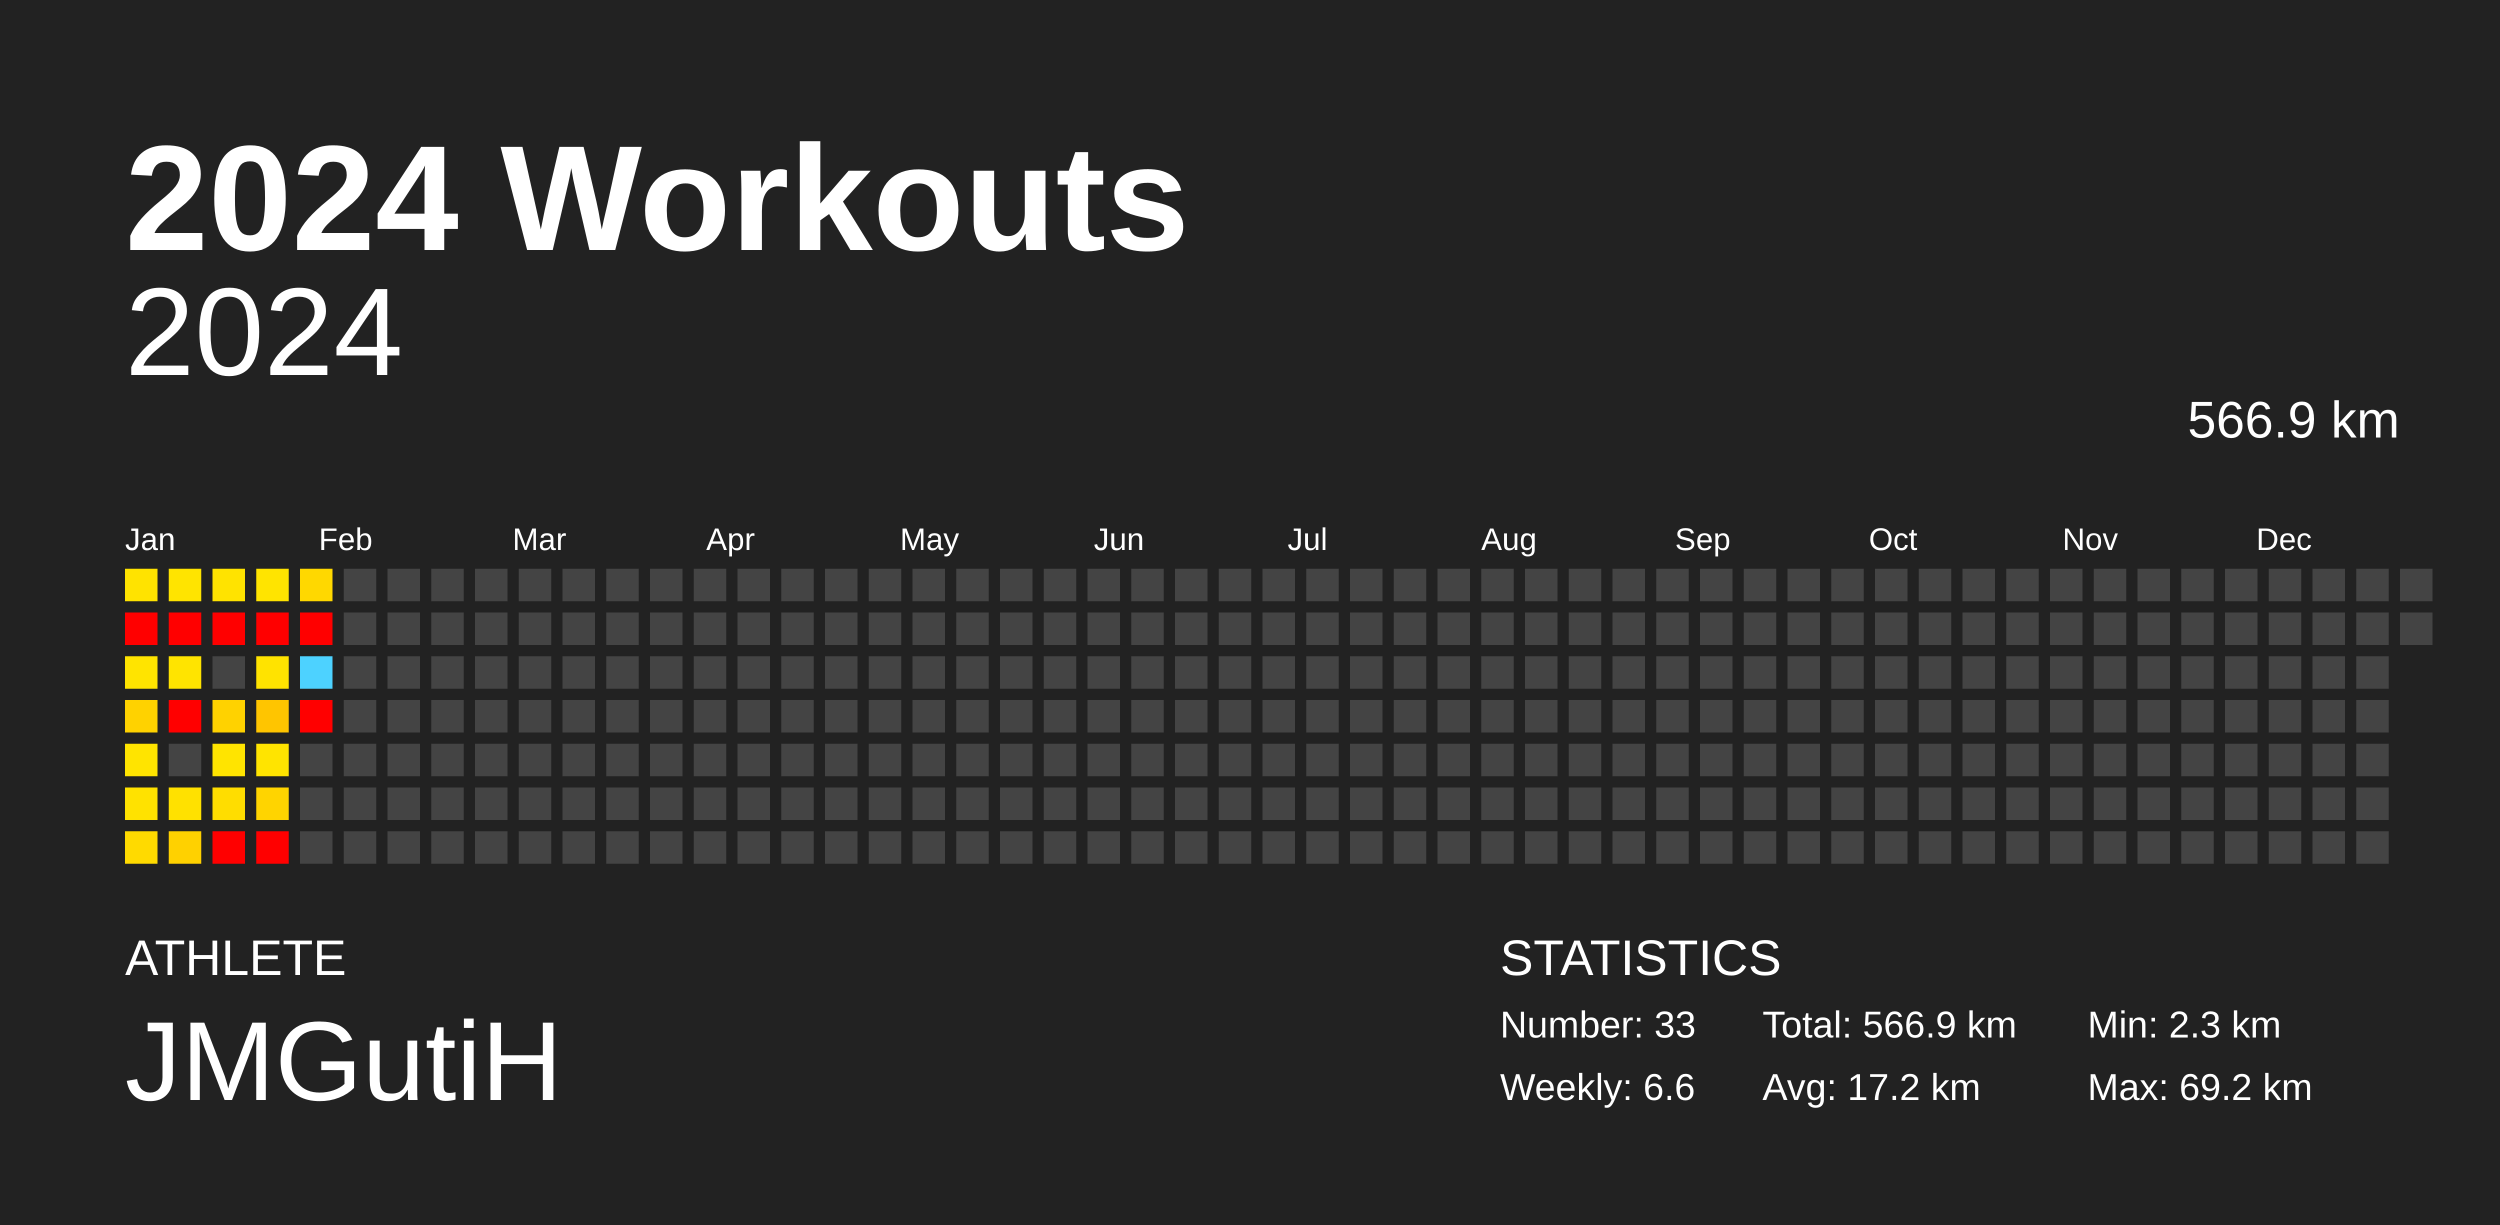
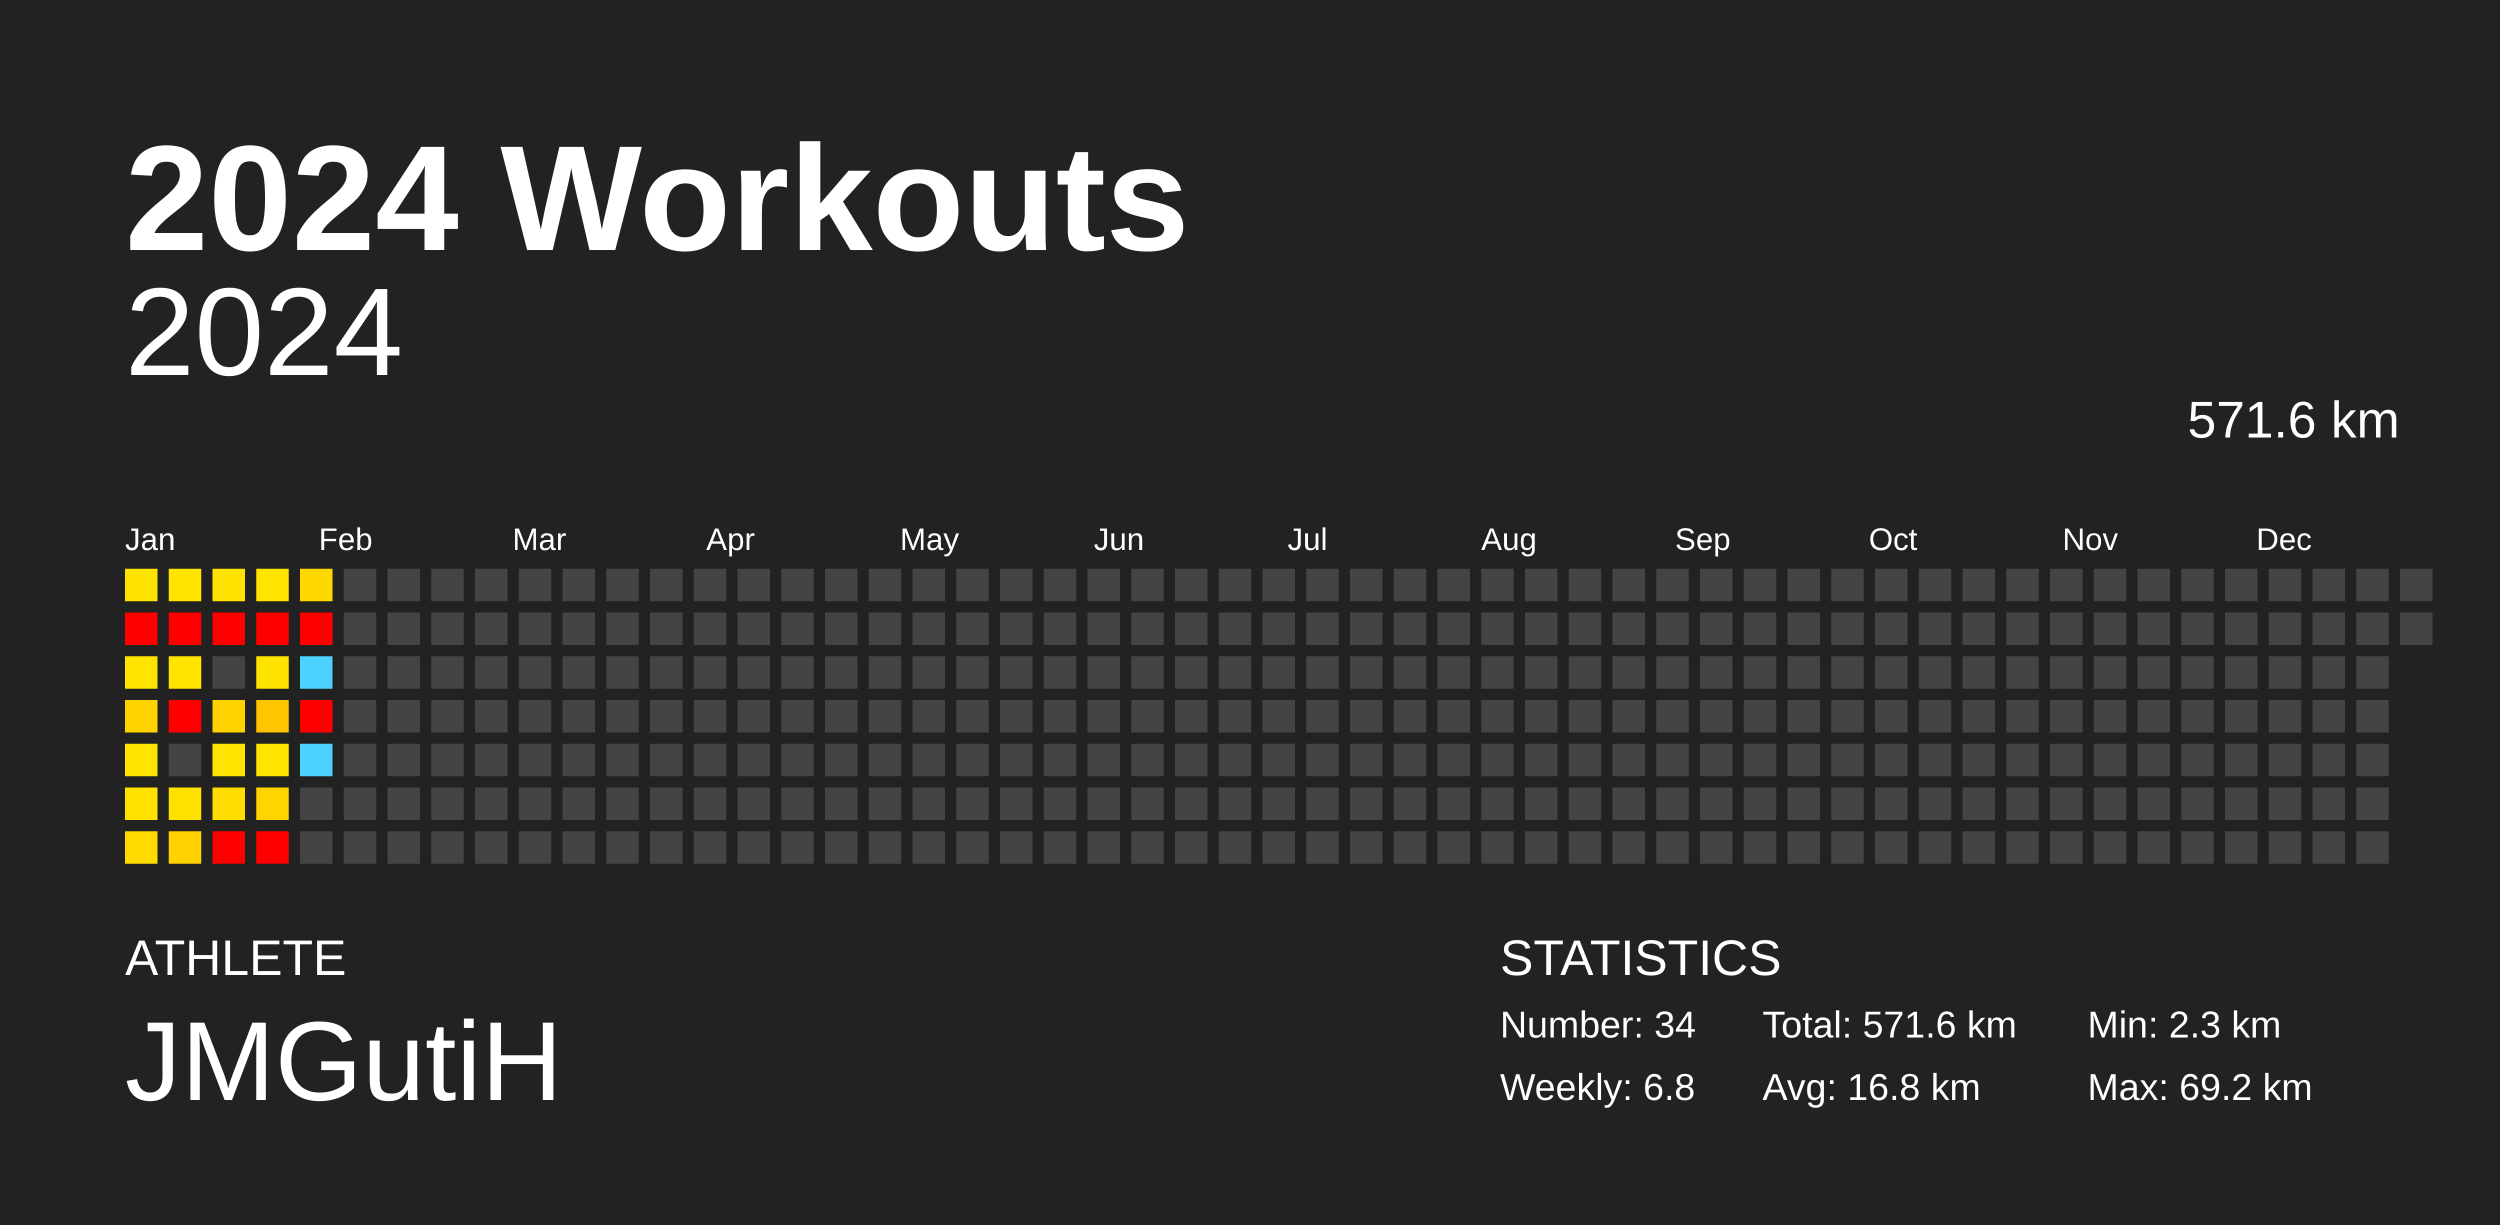
<svg xmlns="http://www.w3.org/2000/svg" baseProfile="full" height="98mm" version="1.1" viewBox="0,0,200,98" width="200mm">
  <defs />
  <rect fill="#222222" height="98" width="200" x="0" y="0" />
  <text fill="#FFFFFF" style="font-size:12px; font-family:Arial; font-weight:bold;" x="10" y="20">2024 Workouts</text>
  <text fill="#FFFFFF" style="font-size:4px; font-family:Arial" x="10" y="78">ATHLETE</text>
  <text fill="#FFFFFF" style="font-size:9px; font-family:Arial" x="10" y="88">JMGutiH</text>
  <text fill="#FFFFFF" style="font-size:4px; font-family:Arial" x="120" y="78">STATISTICS</text>
-   <text fill="#FFFFFF" style="font-size:3px; font-family:Arial" x="120" y="83">Number: 33</text>
-   <text fill="#FFFFFF" style="font-size:3px; font-family:Arial" x="120" y="88">Weekly: 6.6</text>
-   <text fill="#FFFFFF" style="font-size:3px; font-family:Arial" x="141" y="83">Total: 566.9 km</text>
-   <text fill="#FFFFFF" style="font-size:3px; font-family:Arial" x="141" y="88">Avg: 17.2 km</text>
+   <text fill="#FFFFFF" style="font-size:3px; font-family:Arial" x="120" y="83">Number: 34</text>
+   <text fill="#FFFFFF" style="font-size:3px; font-family:Arial" x="120" y="88">Weekly: 6.8</text>
+   <text fill="#FFFFFF" style="font-size:3px; font-family:Arial" x="141" y="83">Total: 571.6 km</text>
+   <text fill="#FFFFFF" style="font-size:3px; font-family:Arial" x="141" y="88">Avg: 16.8 km</text>
  <text fill="#FFFFFF" style="font-size:3px; font-family:Arial" x="167" y="83">Min: 2.3 km</text>
  <text fill="#FFFFFF" style="font-size:3px; font-family:Arial" x="167" y="88">Max: 69.2 km</text>
  <text alignment-baseline="hanging" fill="#FFFFFF" style="font-size:10.0px; font-family:Arial;" x="10" y="30">2024</text>
-   <text alignment-baseline="hanging" fill="#FFFFFF" style="font-size:4.125px; font-family:Arial;" x="175" y="35">566.9 km</text>
+   <text alignment-baseline="hanging" fill="#FFFFFF" style="font-size:4.125px; font-family:Arial;" x="175" y="35">571.6 km</text>
  <text fill="#FFFFFF" style="font-size:2.5px; font-family:Arial" x="10.0" y="44">Jan</text>
  <text fill="#FFFFFF" style="font-size:2.5px; font-family:Arial" x="25.5" y="44">Feb</text>
  <text fill="#FFFFFF" style="font-size:2.5px; font-family:Arial" x="41.0" y="44">Mar</text>
  <text fill="#FFFFFF" style="font-size:2.5px; font-family:Arial" x="56.5" y="44">Apr</text>
  <text fill="#FFFFFF" style="font-size:2.5px; font-family:Arial" x="72.0" y="44">May</text>
  <text fill="#FFFFFF" style="font-size:2.5px; font-family:Arial" x="87.5" y="44">Jun</text>
  <text fill="#FFFFFF" style="font-size:2.5px; font-family:Arial" x="103.0" y="44">Jul</text>
  <text fill="#FFFFFF" style="font-size:2.5px; font-family:Arial" x="118.5" y="44">Aug</text>
  <text fill="#FFFFFF" style="font-size:2.5px; font-family:Arial" x="134.0" y="44">Sep</text>
  <text fill="#FFFFFF" style="font-size:2.5px; font-family:Arial" x="149.5" y="44">Oct</text>
  <text fill="#FFFFFF" style="font-size:2.5px; font-family:Arial" x="165.0" y="44">Nov</text>
  <text fill="#FFFFFF" style="font-size:2.5px; font-family:Arial" x="180.5" y="44">Dec</text>
  <rect fill="#ffe300" height="2.6" width="2.6" x="10.0" y="45.5" />
  <rect fill="red" height="2.6" width="2.6" x="10.0" y="49.0" />
  <rect fill="#ffe400" height="2.6" width="2.6" x="10.0" y="52.5" />
  <rect fill="#ffd200" height="2.6" width="2.6" x="10.0" y="56.0" />
  <rect fill="#ffe400" height="2.6" width="2.6" x="10.0" y="59.5" />
  <rect fill="#ffe200" height="2.6" width="2.6" x="10.0" y="63.0" />
  <rect fill="#ffda00" height="2.6" width="2.6" x="10.0" y="66.5" />
  <rect fill="#ffe400" height="2.6" width="2.6" x="13.5" y="45.5" />
  <rect fill="red" height="2.6" width="2.6" x="13.5" y="49.0" />
  <rect fill="#ffe400" height="2.6" width="2.6" x="13.5" y="52.5" />
  <rect fill="red" height="2.6" width="2.6" x="13.5" y="56.0" />
  <rect fill="#444444" height="2.6" width="2.6" x="13.5" y="59.5" />
  <rect fill="#ffe100" height="2.6" width="2.6" x="13.5" y="63.0" />
  <rect fill="#ffd100" height="2.6" width="2.6" x="13.5" y="66.5" />
  <rect fill="#ffe300" height="2.6" width="2.6" x="17.0" y="45.5" />
  <rect fill="red" height="2.6" width="2.6" x="17.0" y="49.0" />
  <rect fill="#444444" height="2.6" width="2.6" x="17.0" y="52.5" />
  <rect fill="#ffd200" height="2.6" width="2.6" x="17.0" y="56.0" />
  <rect fill="#ffe400" height="2.6" width="2.6" x="17.0" y="59.5" />
  <rect fill="#ffdd00" height="2.6" width="2.6" x="17.0" y="63.0" />
  <rect fill="red" height="2.6" width="2.6" x="17.0" y="66.5" />
  <rect fill="#ffe400" height="2.6" width="2.6" x="20.5" y="45.5" />
  <rect fill="red" height="2.6" width="2.6" x="20.5" y="49.0" />
  <rect fill="#ffe300" height="2.6" width="2.6" x="20.5" y="52.5" />
  <rect fill="#ffc500" height="2.6" width="2.6" x="20.5" y="56.0" />
  <rect fill="#ffe400" height="2.6" width="2.6" x="20.5" y="59.5" />
  <rect fill="#ffd400" height="2.6" width="2.6" x="20.5" y="63.0" />
  <rect fill="red" height="2.6" width="2.6" x="20.5" y="66.5" />
  <rect fill="#ffd800" height="2.6" width="2.6" x="24.0" y="45.5" />
  <rect fill="red" height="2.6" width="2.6" x="24.0" y="49.0" />
  <rect fill="#4dd2ff" height="2.6" width="2.6" x="24.0" y="52.5" />
  <rect fill="red" height="2.6" width="2.6" x="24.0" y="56.0" />
-   <rect fill="#444444" height="2.6" width="2.6" x="24.0" y="59.5" />
+   <rect fill="#4dd2ff" height="2.6" width="2.6" x="24.0" y="59.5" />
  <rect fill="#444444" height="2.6" width="2.6" x="24.0" y="63.0" />
  <rect fill="#444444" height="2.6" width="2.6" x="24.0" y="66.5" />
  <rect fill="#444444" height="2.6" width="2.6" x="27.5" y="45.5" />
  <rect fill="#444444" height="2.6" width="2.6" x="27.5" y="49.0" />
  <rect fill="#444444" height="2.6" width="2.6" x="27.5" y="52.5" />
  <rect fill="#444444" height="2.6" width="2.6" x="27.5" y="56.0" />
  <rect fill="#444444" height="2.6" width="2.6" x="27.5" y="59.5" />
  <rect fill="#444444" height="2.6" width="2.6" x="27.5" y="63.0" />
  <rect fill="#444444" height="2.6" width="2.6" x="27.5" y="66.5" />
  <rect fill="#444444" height="2.6" width="2.6" x="31.0" y="45.5" />
  <rect fill="#444444" height="2.6" width="2.6" x="31.0" y="49.0" />
  <rect fill="#444444" height="2.6" width="2.6" x="31.0" y="52.5" />
  <rect fill="#444444" height="2.6" width="2.6" x="31.0" y="56.0" />
  <rect fill="#444444" height="2.6" width="2.6" x="31.0" y="59.5" />
  <rect fill="#444444" height="2.6" width="2.6" x="31.0" y="63.0" />
  <rect fill="#444444" height="2.6" width="2.6" x="31.0" y="66.5" />
  <rect fill="#444444" height="2.6" width="2.6" x="34.5" y="45.5" />
  <rect fill="#444444" height="2.6" width="2.6" x="34.5" y="49.0" />
  <rect fill="#444444" height="2.6" width="2.6" x="34.5" y="52.5" />
  <rect fill="#444444" height="2.6" width="2.6" x="34.5" y="56.0" />
  <rect fill="#444444" height="2.6" width="2.6" x="34.5" y="59.5" />
  <rect fill="#444444" height="2.6" width="2.6" x="34.5" y="63.0" />
  <rect fill="#444444" height="2.6" width="2.6" x="34.5" y="66.5" />
  <rect fill="#444444" height="2.6" width="2.6" x="38.0" y="45.5" />
  <rect fill="#444444" height="2.6" width="2.6" x="38.0" y="49.0" />
  <rect fill="#444444" height="2.6" width="2.6" x="38.0" y="52.5" />
  <rect fill="#444444" height="2.6" width="2.6" x="38.0" y="56.0" />
  <rect fill="#444444" height="2.6" width="2.6" x="38.0" y="59.5" />
  <rect fill="#444444" height="2.6" width="2.6" x="38.0" y="63.0" />
  <rect fill="#444444" height="2.6" width="2.6" x="38.0" y="66.5" />
  <rect fill="#444444" height="2.6" width="2.6" x="41.5" y="45.5" />
  <rect fill="#444444" height="2.6" width="2.6" x="41.5" y="49.0" />
  <rect fill="#444444" height="2.6" width="2.6" x="41.5" y="52.5" />
  <rect fill="#444444" height="2.6" width="2.6" x="41.5" y="56.0" />
  <rect fill="#444444" height="2.6" width="2.6" x="41.5" y="59.5" />
  <rect fill="#444444" height="2.6" width="2.6" x="41.5" y="63.0" />
  <rect fill="#444444" height="2.6" width="2.6" x="41.5" y="66.5" />
  <rect fill="#444444" height="2.6" width="2.6" x="45.0" y="45.5" />
  <rect fill="#444444" height="2.6" width="2.6" x="45.0" y="49.0" />
  <rect fill="#444444" height="2.6" width="2.6" x="45.0" y="52.5" />
  <rect fill="#444444" height="2.6" width="2.6" x="45.0" y="56.0" />
  <rect fill="#444444" height="2.6" width="2.6" x="45.0" y="59.5" />
  <rect fill="#444444" height="2.6" width="2.6" x="45.0" y="63.0" />
  <rect fill="#444444" height="2.6" width="2.6" x="45.0" y="66.5" />
  <rect fill="#444444" height="2.6" width="2.6" x="48.5" y="45.5" />
  <rect fill="#444444" height="2.6" width="2.6" x="48.5" y="49.0" />
  <rect fill="#444444" height="2.6" width="2.6" x="48.5" y="52.5" />
  <rect fill="#444444" height="2.6" width="2.6" x="48.5" y="56.0" />
  <rect fill="#444444" height="2.6" width="2.6" x="48.5" y="59.5" />
  <rect fill="#444444" height="2.6" width="2.6" x="48.5" y="63.0" />
  <rect fill="#444444" height="2.6" width="2.6" x="48.5" y="66.5" />
  <rect fill="#444444" height="2.6" width="2.6" x="52.0" y="45.5" />
  <rect fill="#444444" height="2.6" width="2.6" x="52.0" y="49.0" />
  <rect fill="#444444" height="2.6" width="2.6" x="52.0" y="52.5" />
  <rect fill="#444444" height="2.6" width="2.6" x="52.0" y="56.0" />
  <rect fill="#444444" height="2.6" width="2.6" x="52.0" y="59.5" />
  <rect fill="#444444" height="2.6" width="2.6" x="52.0" y="63.0" />
  <rect fill="#444444" height="2.6" width="2.6" x="52.0" y="66.5" />
  <rect fill="#444444" height="2.6" width="2.6" x="55.5" y="45.5" />
  <rect fill="#444444" height="2.6" width="2.6" x="55.5" y="49.0" />
  <rect fill="#444444" height="2.6" width="2.6" x="55.5" y="52.5" />
  <rect fill="#444444" height="2.6" width="2.6" x="55.5" y="56.0" />
  <rect fill="#444444" height="2.6" width="2.6" x="55.5" y="59.5" />
  <rect fill="#444444" height="2.6" width="2.6" x="55.5" y="63.0" />
  <rect fill="#444444" height="2.6" width="2.6" x="55.5" y="66.5" />
  <rect fill="#444444" height="2.6" width="2.6" x="59.0" y="45.5" />
  <rect fill="#444444" height="2.6" width="2.6" x="59.0" y="49.0" />
  <rect fill="#444444" height="2.6" width="2.6" x="59.0" y="52.5" />
  <rect fill="#444444" height="2.6" width="2.6" x="59.0" y="56.0" />
  <rect fill="#444444" height="2.6" width="2.6" x="59.0" y="59.5" />
  <rect fill="#444444" height="2.6" width="2.6" x="59.0" y="63.0" />
  <rect fill="#444444" height="2.6" width="2.6" x="59.0" y="66.5" />
  <rect fill="#444444" height="2.6" width="2.6" x="62.5" y="45.5" />
  <rect fill="#444444" height="2.6" width="2.6" x="62.5" y="49.0" />
  <rect fill="#444444" height="2.6" width="2.6" x="62.5" y="52.5" />
  <rect fill="#444444" height="2.6" width="2.6" x="62.5" y="56.0" />
  <rect fill="#444444" height="2.6" width="2.6" x="62.5" y="59.5" />
  <rect fill="#444444" height="2.6" width="2.6" x="62.5" y="63.0" />
  <rect fill="#444444" height="2.6" width="2.6" x="62.5" y="66.5" />
  <rect fill="#444444" height="2.6" width="2.6" x="66.0" y="45.5" />
  <rect fill="#444444" height="2.6" width="2.6" x="66.0" y="49.0" />
  <rect fill="#444444" height="2.6" width="2.6" x="66.0" y="52.5" />
  <rect fill="#444444" height="2.6" width="2.6" x="66.0" y="56.0" />
  <rect fill="#444444" height="2.6" width="2.6" x="66.0" y="59.5" />
  <rect fill="#444444" height="2.6" width="2.6" x="66.0" y="63.0" />
  <rect fill="#444444" height="2.6" width="2.6" x="66.0" y="66.5" />
  <rect fill="#444444" height="2.6" width="2.6" x="69.5" y="45.5" />
  <rect fill="#444444" height="2.6" width="2.6" x="69.5" y="49.0" />
  <rect fill="#444444" height="2.6" width="2.6" x="69.5" y="52.5" />
  <rect fill="#444444" height="2.6" width="2.6" x="69.5" y="56.0" />
  <rect fill="#444444" height="2.6" width="2.6" x="69.5" y="59.5" />
  <rect fill="#444444" height="2.6" width="2.6" x="69.5" y="63.0" />
  <rect fill="#444444" height="2.6" width="2.6" x="69.5" y="66.5" />
  <rect fill="#444444" height="2.6" width="2.6" x="73.0" y="45.5" />
  <rect fill="#444444" height="2.6" width="2.6" x="73.0" y="49.0" />
  <rect fill="#444444" height="2.6" width="2.6" x="73.0" y="52.5" />
  <rect fill="#444444" height="2.6" width="2.6" x="73.0" y="56.0" />
  <rect fill="#444444" height="2.6" width="2.6" x="73.0" y="59.5" />
  <rect fill="#444444" height="2.6" width="2.6" x="73.0" y="63.0" />
  <rect fill="#444444" height="2.6" width="2.6" x="73.0" y="66.5" />
  <rect fill="#444444" height="2.6" width="2.6" x="76.5" y="45.5" />
  <rect fill="#444444" height="2.6" width="2.6" x="76.5" y="49.0" />
  <rect fill="#444444" height="2.6" width="2.6" x="76.5" y="52.5" />
  <rect fill="#444444" height="2.6" width="2.6" x="76.5" y="56.0" />
  <rect fill="#444444" height="2.6" width="2.6" x="76.5" y="59.5" />
  <rect fill="#444444" height="2.6" width="2.6" x="76.5" y="63.0" />
  <rect fill="#444444" height="2.6" width="2.6" x="76.5" y="66.5" />
  <rect fill="#444444" height="2.6" width="2.6" x="80.0" y="45.5" />
  <rect fill="#444444" height="2.6" width="2.6" x="80.0" y="49.0" />
  <rect fill="#444444" height="2.6" width="2.6" x="80.0" y="52.5" />
  <rect fill="#444444" height="2.6" width="2.6" x="80.0" y="56.0" />
  <rect fill="#444444" height="2.6" width="2.6" x="80.0" y="59.5" />
  <rect fill="#444444" height="2.6" width="2.6" x="80.0" y="63.0" />
  <rect fill="#444444" height="2.6" width="2.6" x="80.0" y="66.5" />
  <rect fill="#444444" height="2.6" width="2.6" x="83.5" y="45.5" />
  <rect fill="#444444" height="2.6" width="2.6" x="83.5" y="49.0" />
  <rect fill="#444444" height="2.6" width="2.6" x="83.5" y="52.5" />
  <rect fill="#444444" height="2.6" width="2.6" x="83.5" y="56.0" />
  <rect fill="#444444" height="2.6" width="2.6" x="83.5" y="59.5" />
  <rect fill="#444444" height="2.6" width="2.6" x="83.5" y="63.0" />
  <rect fill="#444444" height="2.6" width="2.6" x="83.5" y="66.5" />
  <rect fill="#444444" height="2.6" width="2.6" x="87.0" y="45.5" />
  <rect fill="#444444" height="2.6" width="2.6" x="87.0" y="49.0" />
  <rect fill="#444444" height="2.6" width="2.6" x="87.0" y="52.5" />
  <rect fill="#444444" height="2.6" width="2.6" x="87.0" y="56.0" />
  <rect fill="#444444" height="2.6" width="2.6" x="87.0" y="59.5" />
  <rect fill="#444444" height="2.6" width="2.6" x="87.0" y="63.0" />
  <rect fill="#444444" height="2.6" width="2.6" x="87.0" y="66.5" />
  <rect fill="#444444" height="2.6" width="2.6" x="90.5" y="45.5" />
  <rect fill="#444444" height="2.6" width="2.6" x="90.5" y="49.0" />
  <rect fill="#444444" height="2.6" width="2.6" x="90.5" y="52.5" />
  <rect fill="#444444" height="2.6" width="2.6" x="90.5" y="56.0" />
  <rect fill="#444444" height="2.6" width="2.6" x="90.5" y="59.5" />
  <rect fill="#444444" height="2.6" width="2.6" x="90.5" y="63.0" />
  <rect fill="#444444" height="2.6" width="2.6" x="90.5" y="66.5" />
  <rect fill="#444444" height="2.6" width="2.6" x="94.0" y="45.5" />
  <rect fill="#444444" height="2.6" width="2.6" x="94.0" y="49.0" />
  <rect fill="#444444" height="2.6" width="2.6" x="94.0" y="52.5" />
  <rect fill="#444444" height="2.6" width="2.6" x="94.0" y="56.0" />
  <rect fill="#444444" height="2.6" width="2.6" x="94.0" y="59.5" />
  <rect fill="#444444" height="2.6" width="2.6" x="94.0" y="63.0" />
  <rect fill="#444444" height="2.6" width="2.6" x="94.0" y="66.5" />
  <rect fill="#444444" height="2.6" width="2.6" x="97.5" y="45.5" />
  <rect fill="#444444" height="2.6" width="2.6" x="97.5" y="49.0" />
  <rect fill="#444444" height="2.6" width="2.6" x="97.5" y="52.5" />
  <rect fill="#444444" height="2.6" width="2.6" x="97.5" y="56.0" />
  <rect fill="#444444" height="2.6" width="2.6" x="97.5" y="59.5" />
  <rect fill="#444444" height="2.6" width="2.6" x="97.5" y="63.0" />
  <rect fill="#444444" height="2.6" width="2.6" x="97.5" y="66.5" />
  <rect fill="#444444" height="2.6" width="2.6" x="101.0" y="45.5" />
  <rect fill="#444444" height="2.6" width="2.6" x="101.0" y="49.0" />
  <rect fill="#444444" height="2.6" width="2.6" x="101.0" y="52.5" />
  <rect fill="#444444" height="2.6" width="2.6" x="101.0" y="56.0" />
  <rect fill="#444444" height="2.6" width="2.6" x="101.0" y="59.5" />
  <rect fill="#444444" height="2.6" width="2.6" x="101.0" y="63.0" />
  <rect fill="#444444" height="2.6" width="2.6" x="101.0" y="66.5" />
  <rect fill="#444444" height="2.6" width="2.6" x="104.5" y="45.5" />
  <rect fill="#444444" height="2.6" width="2.6" x="104.5" y="49.0" />
  <rect fill="#444444" height="2.6" width="2.6" x="104.5" y="52.5" />
  <rect fill="#444444" height="2.6" width="2.6" x="104.5" y="56.0" />
  <rect fill="#444444" height="2.6" width="2.6" x="104.5" y="59.5" />
  <rect fill="#444444" height="2.6" width="2.6" x="104.5" y="63.0" />
  <rect fill="#444444" height="2.6" width="2.6" x="104.5" y="66.5" />
  <rect fill="#444444" height="2.6" width="2.6" x="108.0" y="45.5" />
  <rect fill="#444444" height="2.6" width="2.6" x="108.0" y="49.0" />
  <rect fill="#444444" height="2.6" width="2.6" x="108.0" y="52.5" />
  <rect fill="#444444" height="2.6" width="2.6" x="108.0" y="56.0" />
  <rect fill="#444444" height="2.6" width="2.6" x="108.0" y="59.5" />
  <rect fill="#444444" height="2.6" width="2.6" x="108.0" y="63.0" />
  <rect fill="#444444" height="2.6" width="2.6" x="108.0" y="66.5" />
  <rect fill="#444444" height="2.6" width="2.6" x="111.5" y="45.5" />
  <rect fill="#444444" height="2.6" width="2.6" x="111.5" y="49.0" />
  <rect fill="#444444" height="2.6" width="2.6" x="111.5" y="52.5" />
  <rect fill="#444444" height="2.6" width="2.6" x="111.5" y="56.0" />
  <rect fill="#444444" height="2.6" width="2.6" x="111.5" y="59.5" />
  <rect fill="#444444" height="2.6" width="2.6" x="111.5" y="63.0" />
  <rect fill="#444444" height="2.6" width="2.6" x="111.5" y="66.5" />
  <rect fill="#444444" height="2.6" width="2.6" x="115.0" y="45.5" />
  <rect fill="#444444" height="2.6" width="2.6" x="115.0" y="49.0" />
  <rect fill="#444444" height="2.6" width="2.6" x="115.0" y="52.5" />
  <rect fill="#444444" height="2.6" width="2.6" x="115.0" y="56.0" />
  <rect fill="#444444" height="2.6" width="2.6" x="115.0" y="59.5" />
  <rect fill="#444444" height="2.6" width="2.6" x="115.0" y="63.0" />
  <rect fill="#444444" height="2.6" width="2.6" x="115.0" y="66.5" />
  <rect fill="#444444" height="2.6" width="2.6" x="118.5" y="45.5" />
  <rect fill="#444444" height="2.6" width="2.6" x="118.5" y="49.0" />
  <rect fill="#444444" height="2.6" width="2.6" x="118.5" y="52.5" />
  <rect fill="#444444" height="2.6" width="2.6" x="118.5" y="56.0" />
  <rect fill="#444444" height="2.6" width="2.6" x="118.5" y="59.5" />
  <rect fill="#444444" height="2.6" width="2.6" x="118.5" y="63.0" />
  <rect fill="#444444" height="2.6" width="2.6" x="118.5" y="66.5" />
  <rect fill="#444444" height="2.6" width="2.6" x="122.0" y="45.5" />
  <rect fill="#444444" height="2.6" width="2.6" x="122.0" y="49.0" />
  <rect fill="#444444" height="2.6" width="2.6" x="122.0" y="52.5" />
  <rect fill="#444444" height="2.6" width="2.6" x="122.0" y="56.0" />
  <rect fill="#444444" height="2.6" width="2.6" x="122.0" y="59.5" />
  <rect fill="#444444" height="2.6" width="2.6" x="122.0" y="63.0" />
  <rect fill="#444444" height="2.6" width="2.6" x="122.0" y="66.5" />
  <rect fill="#444444" height="2.6" width="2.6" x="125.5" y="45.5" />
  <rect fill="#444444" height="2.6" width="2.6" x="125.5" y="49.0" />
  <rect fill="#444444" height="2.6" width="2.6" x="125.5" y="52.5" />
  <rect fill="#444444" height="2.6" width="2.6" x="125.5" y="56.0" />
  <rect fill="#444444" height="2.6" width="2.6" x="125.5" y="59.5" />
  <rect fill="#444444" height="2.6" width="2.6" x="125.5" y="63.0" />
  <rect fill="#444444" height="2.6" width="2.6" x="125.5" y="66.5" />
  <rect fill="#444444" height="2.6" width="2.6" x="129.0" y="45.5" />
  <rect fill="#444444" height="2.6" width="2.6" x="129.0" y="49.0" />
  <rect fill="#444444" height="2.6" width="2.6" x="129.0" y="52.5" />
  <rect fill="#444444" height="2.6" width="2.6" x="129.0" y="56.0" />
  <rect fill="#444444" height="2.6" width="2.6" x="129.0" y="59.5" />
  <rect fill="#444444" height="2.6" width="2.6" x="129.0" y="63.0" />
  <rect fill="#444444" height="2.6" width="2.6" x="129.0" y="66.5" />
  <rect fill="#444444" height="2.6" width="2.6" x="132.5" y="45.5" />
  <rect fill="#444444" height="2.6" width="2.6" x="132.5" y="49.0" />
  <rect fill="#444444" height="2.6" width="2.6" x="132.5" y="52.5" />
  <rect fill="#444444" height="2.6" width="2.6" x="132.5" y="56.0" />
  <rect fill="#444444" height="2.6" width="2.6" x="132.5" y="59.5" />
  <rect fill="#444444" height="2.6" width="2.6" x="132.5" y="63.0" />
  <rect fill="#444444" height="2.6" width="2.6" x="132.5" y="66.5" />
  <rect fill="#444444" height="2.6" width="2.6" x="136.0" y="45.5" />
  <rect fill="#444444" height="2.6" width="2.6" x="136.0" y="49.0" />
  <rect fill="#444444" height="2.6" width="2.6" x="136.0" y="52.5" />
  <rect fill="#444444" height="2.6" width="2.6" x="136.0" y="56.0" />
  <rect fill="#444444" height="2.6" width="2.6" x="136.0" y="59.5" />
  <rect fill="#444444" height="2.6" width="2.6" x="136.0" y="63.0" />
  <rect fill="#444444" height="2.6" width="2.6" x="136.0" y="66.5" />
  <rect fill="#444444" height="2.6" width="2.6" x="139.5" y="45.5" />
  <rect fill="#444444" height="2.6" width="2.6" x="139.5" y="49.0" />
  <rect fill="#444444" height="2.6" width="2.6" x="139.5" y="52.5" />
  <rect fill="#444444" height="2.6" width="2.6" x="139.5" y="56.0" />
  <rect fill="#444444" height="2.6" width="2.6" x="139.5" y="59.5" />
  <rect fill="#444444" height="2.6" width="2.6" x="139.5" y="63.0" />
  <rect fill="#444444" height="2.6" width="2.6" x="139.5" y="66.5" />
  <rect fill="#444444" height="2.6" width="2.6" x="143.0" y="45.5" />
  <rect fill="#444444" height="2.6" width="2.6" x="143.0" y="49.0" />
  <rect fill="#444444" height="2.6" width="2.6" x="143.0" y="52.5" />
  <rect fill="#444444" height="2.6" width="2.6" x="143.0" y="56.0" />
  <rect fill="#444444" height="2.6" width="2.6" x="143.0" y="59.5" />
  <rect fill="#444444" height="2.6" width="2.6" x="143.0" y="63.0" />
  <rect fill="#444444" height="2.6" width="2.6" x="143.0" y="66.5" />
  <rect fill="#444444" height="2.6" width="2.6" x="146.5" y="45.5" />
  <rect fill="#444444" height="2.6" width="2.6" x="146.5" y="49.0" />
  <rect fill="#444444" height="2.6" width="2.6" x="146.5" y="52.5" />
  <rect fill="#444444" height="2.6" width="2.6" x="146.5" y="56.0" />
  <rect fill="#444444" height="2.6" width="2.6" x="146.5" y="59.5" />
  <rect fill="#444444" height="2.6" width="2.6" x="146.5" y="63.0" />
  <rect fill="#444444" height="2.6" width="2.6" x="146.5" y="66.5" />
  <rect fill="#444444" height="2.6" width="2.6" x="150.0" y="45.5" />
  <rect fill="#444444" height="2.6" width="2.6" x="150.0" y="49.0" />
  <rect fill="#444444" height="2.6" width="2.6" x="150.0" y="52.5" />
  <rect fill="#444444" height="2.6" width="2.6" x="150.0" y="56.0" />
  <rect fill="#444444" height="2.6" width="2.6" x="150.0" y="59.5" />
  <rect fill="#444444" height="2.6" width="2.6" x="150.0" y="63.0" />
  <rect fill="#444444" height="2.6" width="2.6" x="150.0" y="66.5" />
  <rect fill="#444444" height="2.6" width="2.6" x="153.5" y="45.5" />
  <rect fill="#444444" height="2.6" width="2.6" x="153.5" y="49.0" />
  <rect fill="#444444" height="2.6" width="2.6" x="153.5" y="52.5" />
  <rect fill="#444444" height="2.6" width="2.6" x="153.5" y="56.0" />
  <rect fill="#444444" height="2.6" width="2.6" x="153.5" y="59.5" />
  <rect fill="#444444" height="2.6" width="2.6" x="153.5" y="63.0" />
  <rect fill="#444444" height="2.6" width="2.6" x="153.5" y="66.5" />
  <rect fill="#444444" height="2.6" width="2.6" x="157.0" y="45.5" />
  <rect fill="#444444" height="2.6" width="2.6" x="157.0" y="49.0" />
  <rect fill="#444444" height="2.6" width="2.6" x="157.0" y="52.5" />
  <rect fill="#444444" height="2.6" width="2.6" x="157.0" y="56.0" />
  <rect fill="#444444" height="2.6" width="2.6" x="157.0" y="59.5" />
  <rect fill="#444444" height="2.6" width="2.6" x="157.0" y="63.0" />
  <rect fill="#444444" height="2.6" width="2.6" x="157.0" y="66.5" />
  <rect fill="#444444" height="2.6" width="2.6" x="160.5" y="45.5" />
  <rect fill="#444444" height="2.6" width="2.6" x="160.5" y="49.0" />
  <rect fill="#444444" height="2.6" width="2.6" x="160.5" y="52.5" />
  <rect fill="#444444" height="2.6" width="2.6" x="160.5" y="56.0" />
  <rect fill="#444444" height="2.6" width="2.6" x="160.5" y="59.5" />
  <rect fill="#444444" height="2.6" width="2.6" x="160.5" y="63.0" />
  <rect fill="#444444" height="2.6" width="2.6" x="160.5" y="66.5" />
  <rect fill="#444444" height="2.6" width="2.6" x="164.0" y="45.5" />
  <rect fill="#444444" height="2.6" width="2.6" x="164.0" y="49.0" />
  <rect fill="#444444" height="2.6" width="2.6" x="164.0" y="52.5" />
  <rect fill="#444444" height="2.6" width="2.6" x="164.0" y="56.0" />
  <rect fill="#444444" height="2.6" width="2.6" x="164.0" y="59.5" />
  <rect fill="#444444" height="2.6" width="2.6" x="164.0" y="63.0" />
  <rect fill="#444444" height="2.6" width="2.6" x="164.0" y="66.5" />
  <rect fill="#444444" height="2.6" width="2.6" x="167.5" y="45.5" />
  <rect fill="#444444" height="2.6" width="2.6" x="167.5" y="49.0" />
  <rect fill="#444444" height="2.6" width="2.6" x="167.5" y="52.5" />
  <rect fill="#444444" height="2.6" width="2.6" x="167.5" y="56.0" />
  <rect fill="#444444" height="2.6" width="2.6" x="167.5" y="59.5" />
  <rect fill="#444444" height="2.6" width="2.6" x="167.5" y="63.0" />
  <rect fill="#444444" height="2.6" width="2.6" x="167.5" y="66.5" />
  <rect fill="#444444" height="2.6" width="2.6" x="171.0" y="45.5" />
  <rect fill="#444444" height="2.6" width="2.6" x="171.0" y="49.0" />
  <rect fill="#444444" height="2.6" width="2.6" x="171.0" y="52.5" />
  <rect fill="#444444" height="2.6" width="2.6" x="171.0" y="56.0" />
  <rect fill="#444444" height="2.6" width="2.6" x="171.0" y="59.5" />
  <rect fill="#444444" height="2.6" width="2.6" x="171.0" y="63.0" />
  <rect fill="#444444" height="2.6" width="2.6" x="171.0" y="66.5" />
  <rect fill="#444444" height="2.6" width="2.6" x="174.5" y="45.5" />
  <rect fill="#444444" height="2.6" width="2.6" x="174.5" y="49.0" />
  <rect fill="#444444" height="2.6" width="2.6" x="174.5" y="52.5" />
  <rect fill="#444444" height="2.6" width="2.6" x="174.5" y="56.0" />
  <rect fill="#444444" height="2.6" width="2.6" x="174.5" y="59.5" />
  <rect fill="#444444" height="2.6" width="2.6" x="174.5" y="63.0" />
  <rect fill="#444444" height="2.6" width="2.6" x="174.5" y="66.5" />
  <rect fill="#444444" height="2.6" width="2.6" x="178.0" y="45.5" />
  <rect fill="#444444" height="2.6" width="2.6" x="178.0" y="49.0" />
  <rect fill="#444444" height="2.6" width="2.6" x="178.0" y="52.5" />
  <rect fill="#444444" height="2.6" width="2.6" x="178.0" y="56.0" />
  <rect fill="#444444" height="2.6" width="2.6" x="178.0" y="59.5" />
  <rect fill="#444444" height="2.6" width="2.6" x="178.0" y="63.0" />
  <rect fill="#444444" height="2.6" width="2.6" x="178.0" y="66.5" />
  <rect fill="#444444" height="2.6" width="2.6" x="181.5" y="45.5" />
  <rect fill="#444444" height="2.6" width="2.6" x="181.5" y="49.0" />
  <rect fill="#444444" height="2.6" width="2.6" x="181.5" y="52.5" />
  <rect fill="#444444" height="2.6" width="2.6" x="181.5" y="56.0" />
  <rect fill="#444444" height="2.6" width="2.6" x="181.5" y="59.5" />
  <rect fill="#444444" height="2.6" width="2.6" x="181.5" y="63.0" />
  <rect fill="#444444" height="2.6" width="2.6" x="181.5" y="66.5" />
  <rect fill="#444444" height="2.6" width="2.6" x="185.0" y="45.5" />
  <rect fill="#444444" height="2.6" width="2.6" x="185.0" y="49.0" />
  <rect fill="#444444" height="2.6" width="2.6" x="185.0" y="52.5" />
  <rect fill="#444444" height="2.6" width="2.6" x="185.0" y="56.0" />
  <rect fill="#444444" height="2.6" width="2.6" x="185.0" y="59.5" />
  <rect fill="#444444" height="2.6" width="2.6" x="185.0" y="63.0" />
  <rect fill="#444444" height="2.6" width="2.6" x="185.0" y="66.5" />
  <rect fill="#444444" height="2.6" width="2.6" x="188.5" y="45.5" />
  <rect fill="#444444" height="2.6" width="2.6" x="188.5" y="49.0" />
  <rect fill="#444444" height="2.6" width="2.6" x="188.5" y="52.5" />
  <rect fill="#444444" height="2.6" width="2.6" x="188.5" y="56.0" />
  <rect fill="#444444" height="2.6" width="2.6" x="188.5" y="59.5" />
  <rect fill="#444444" height="2.6" width="2.6" x="188.5" y="63.0" />
  <rect fill="#444444" height="2.6" width="2.6" x="188.5" y="66.5" />
  <rect fill="#444444" height="2.6" width="2.6" x="192.0" y="45.5" />
  <rect fill="#444444" height="2.6" width="2.6" x="192.0" y="49.0" />
</svg>
